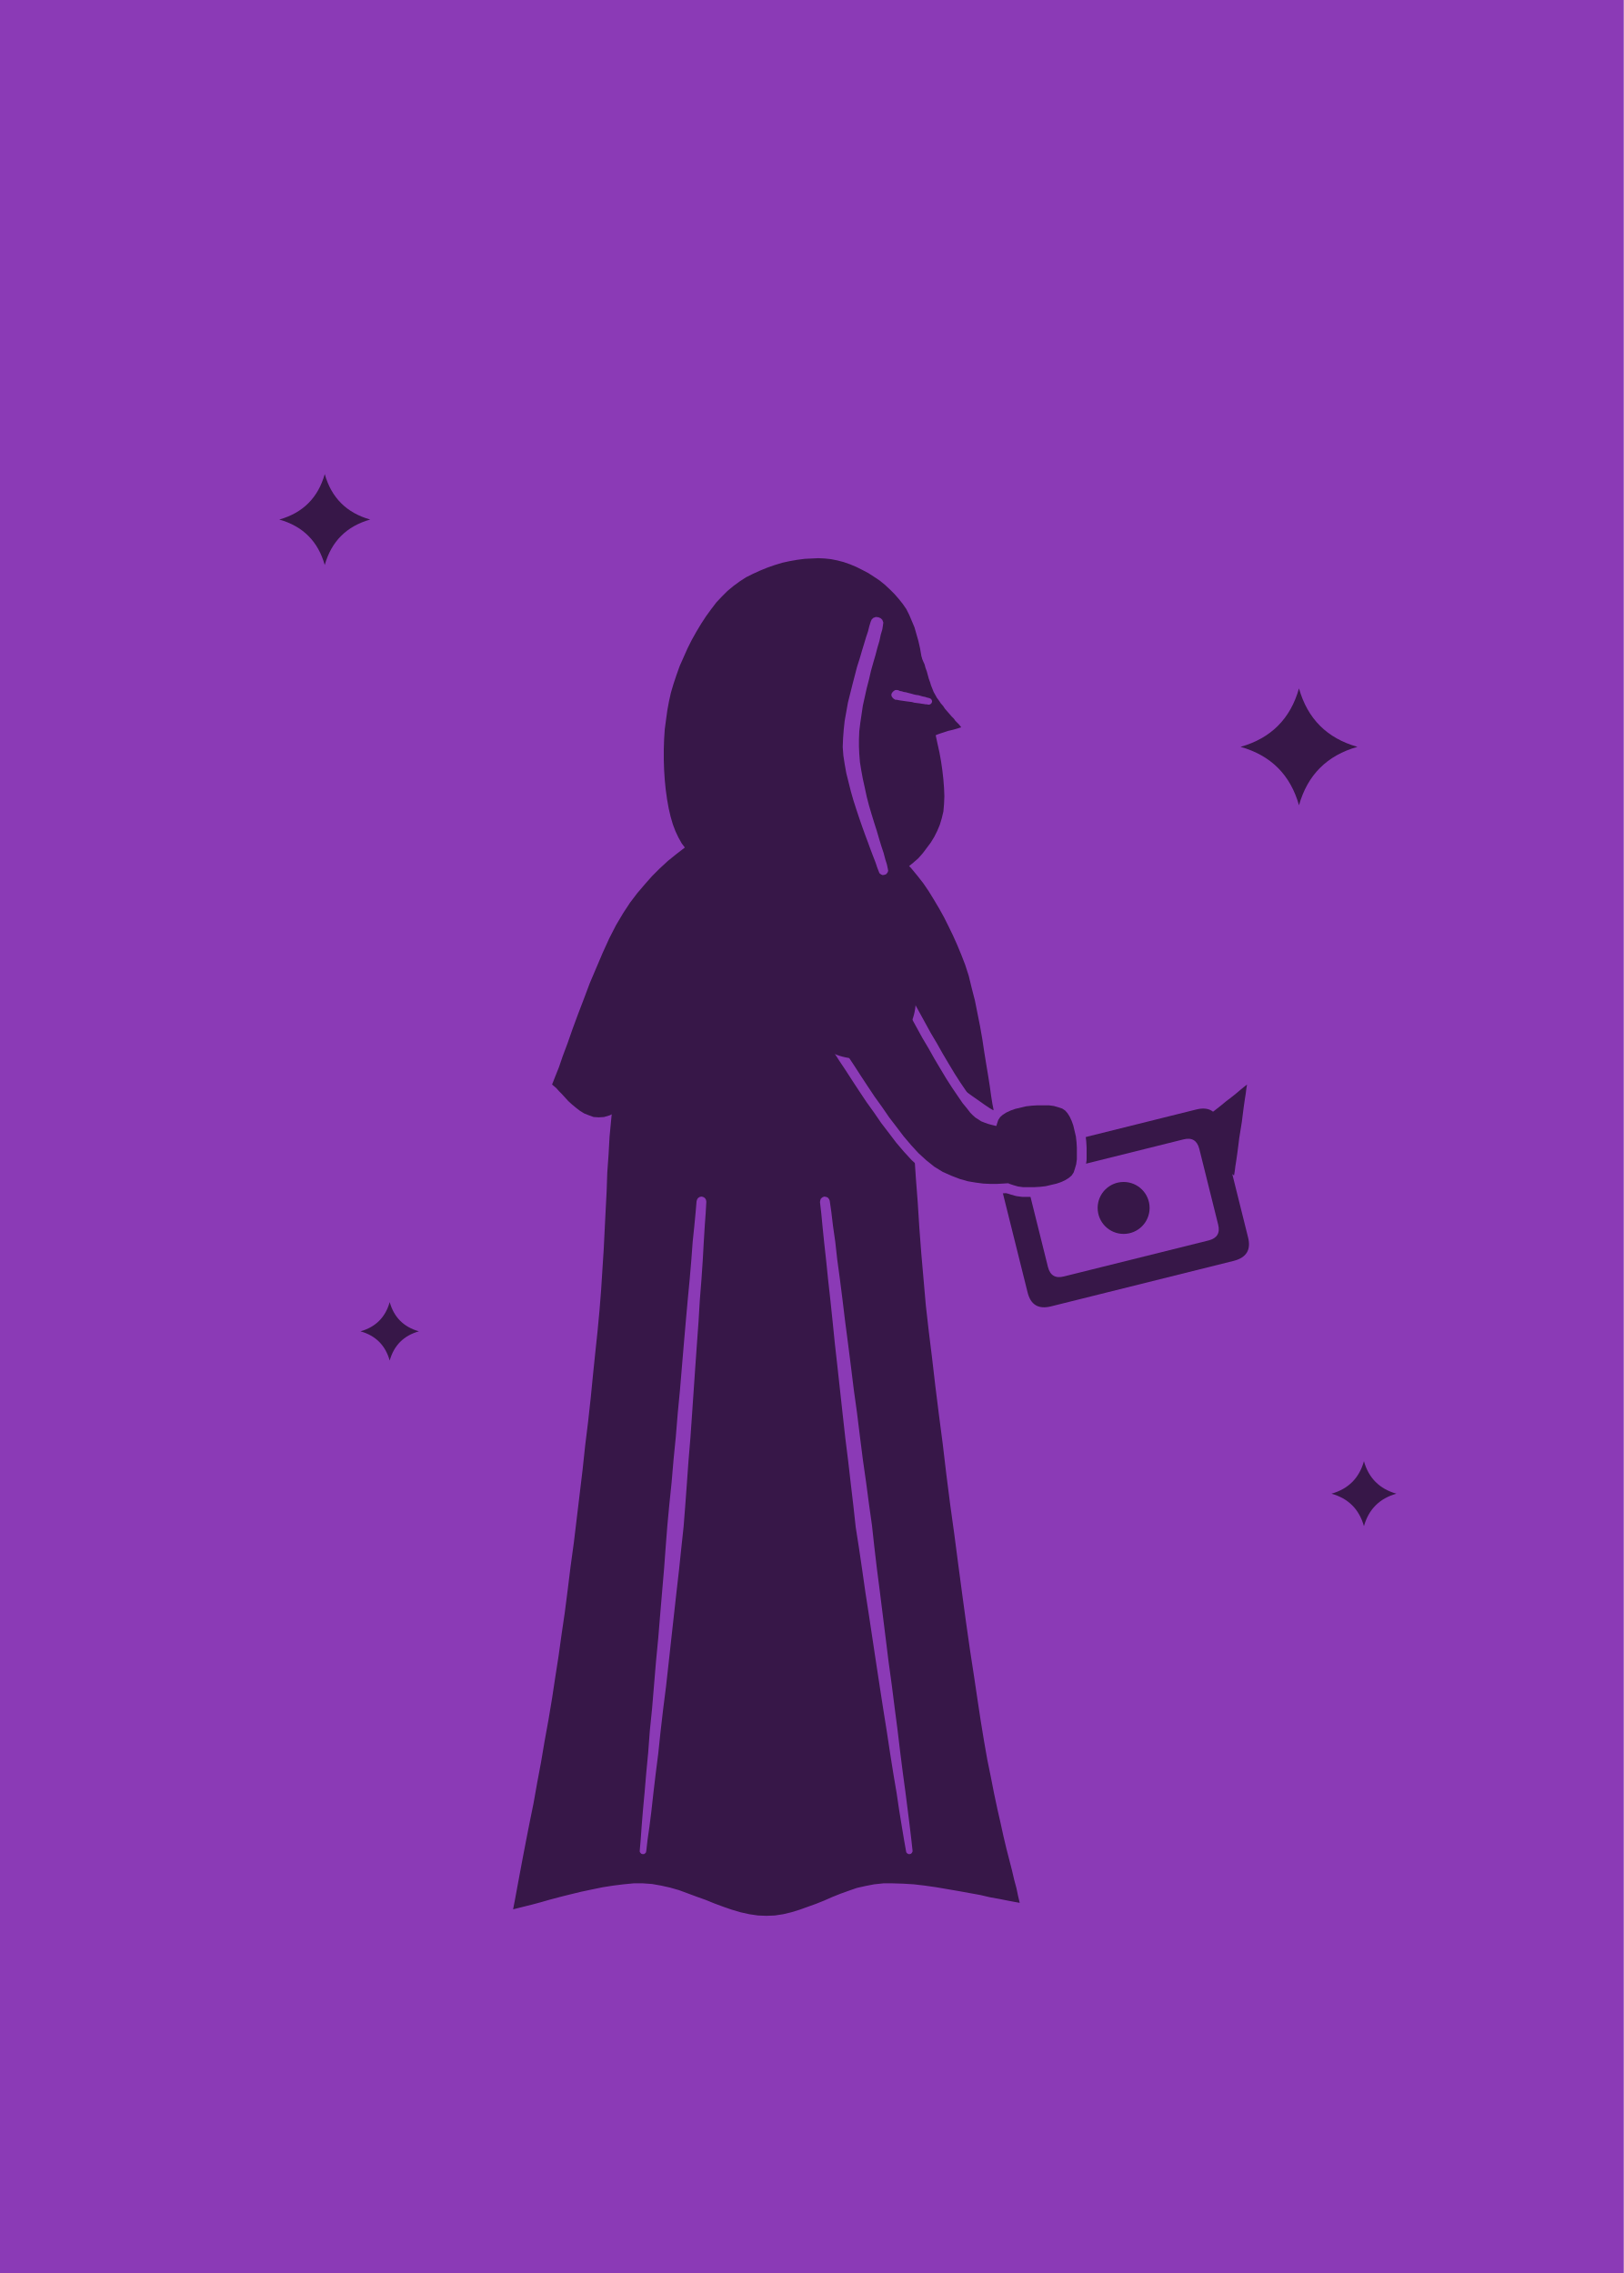
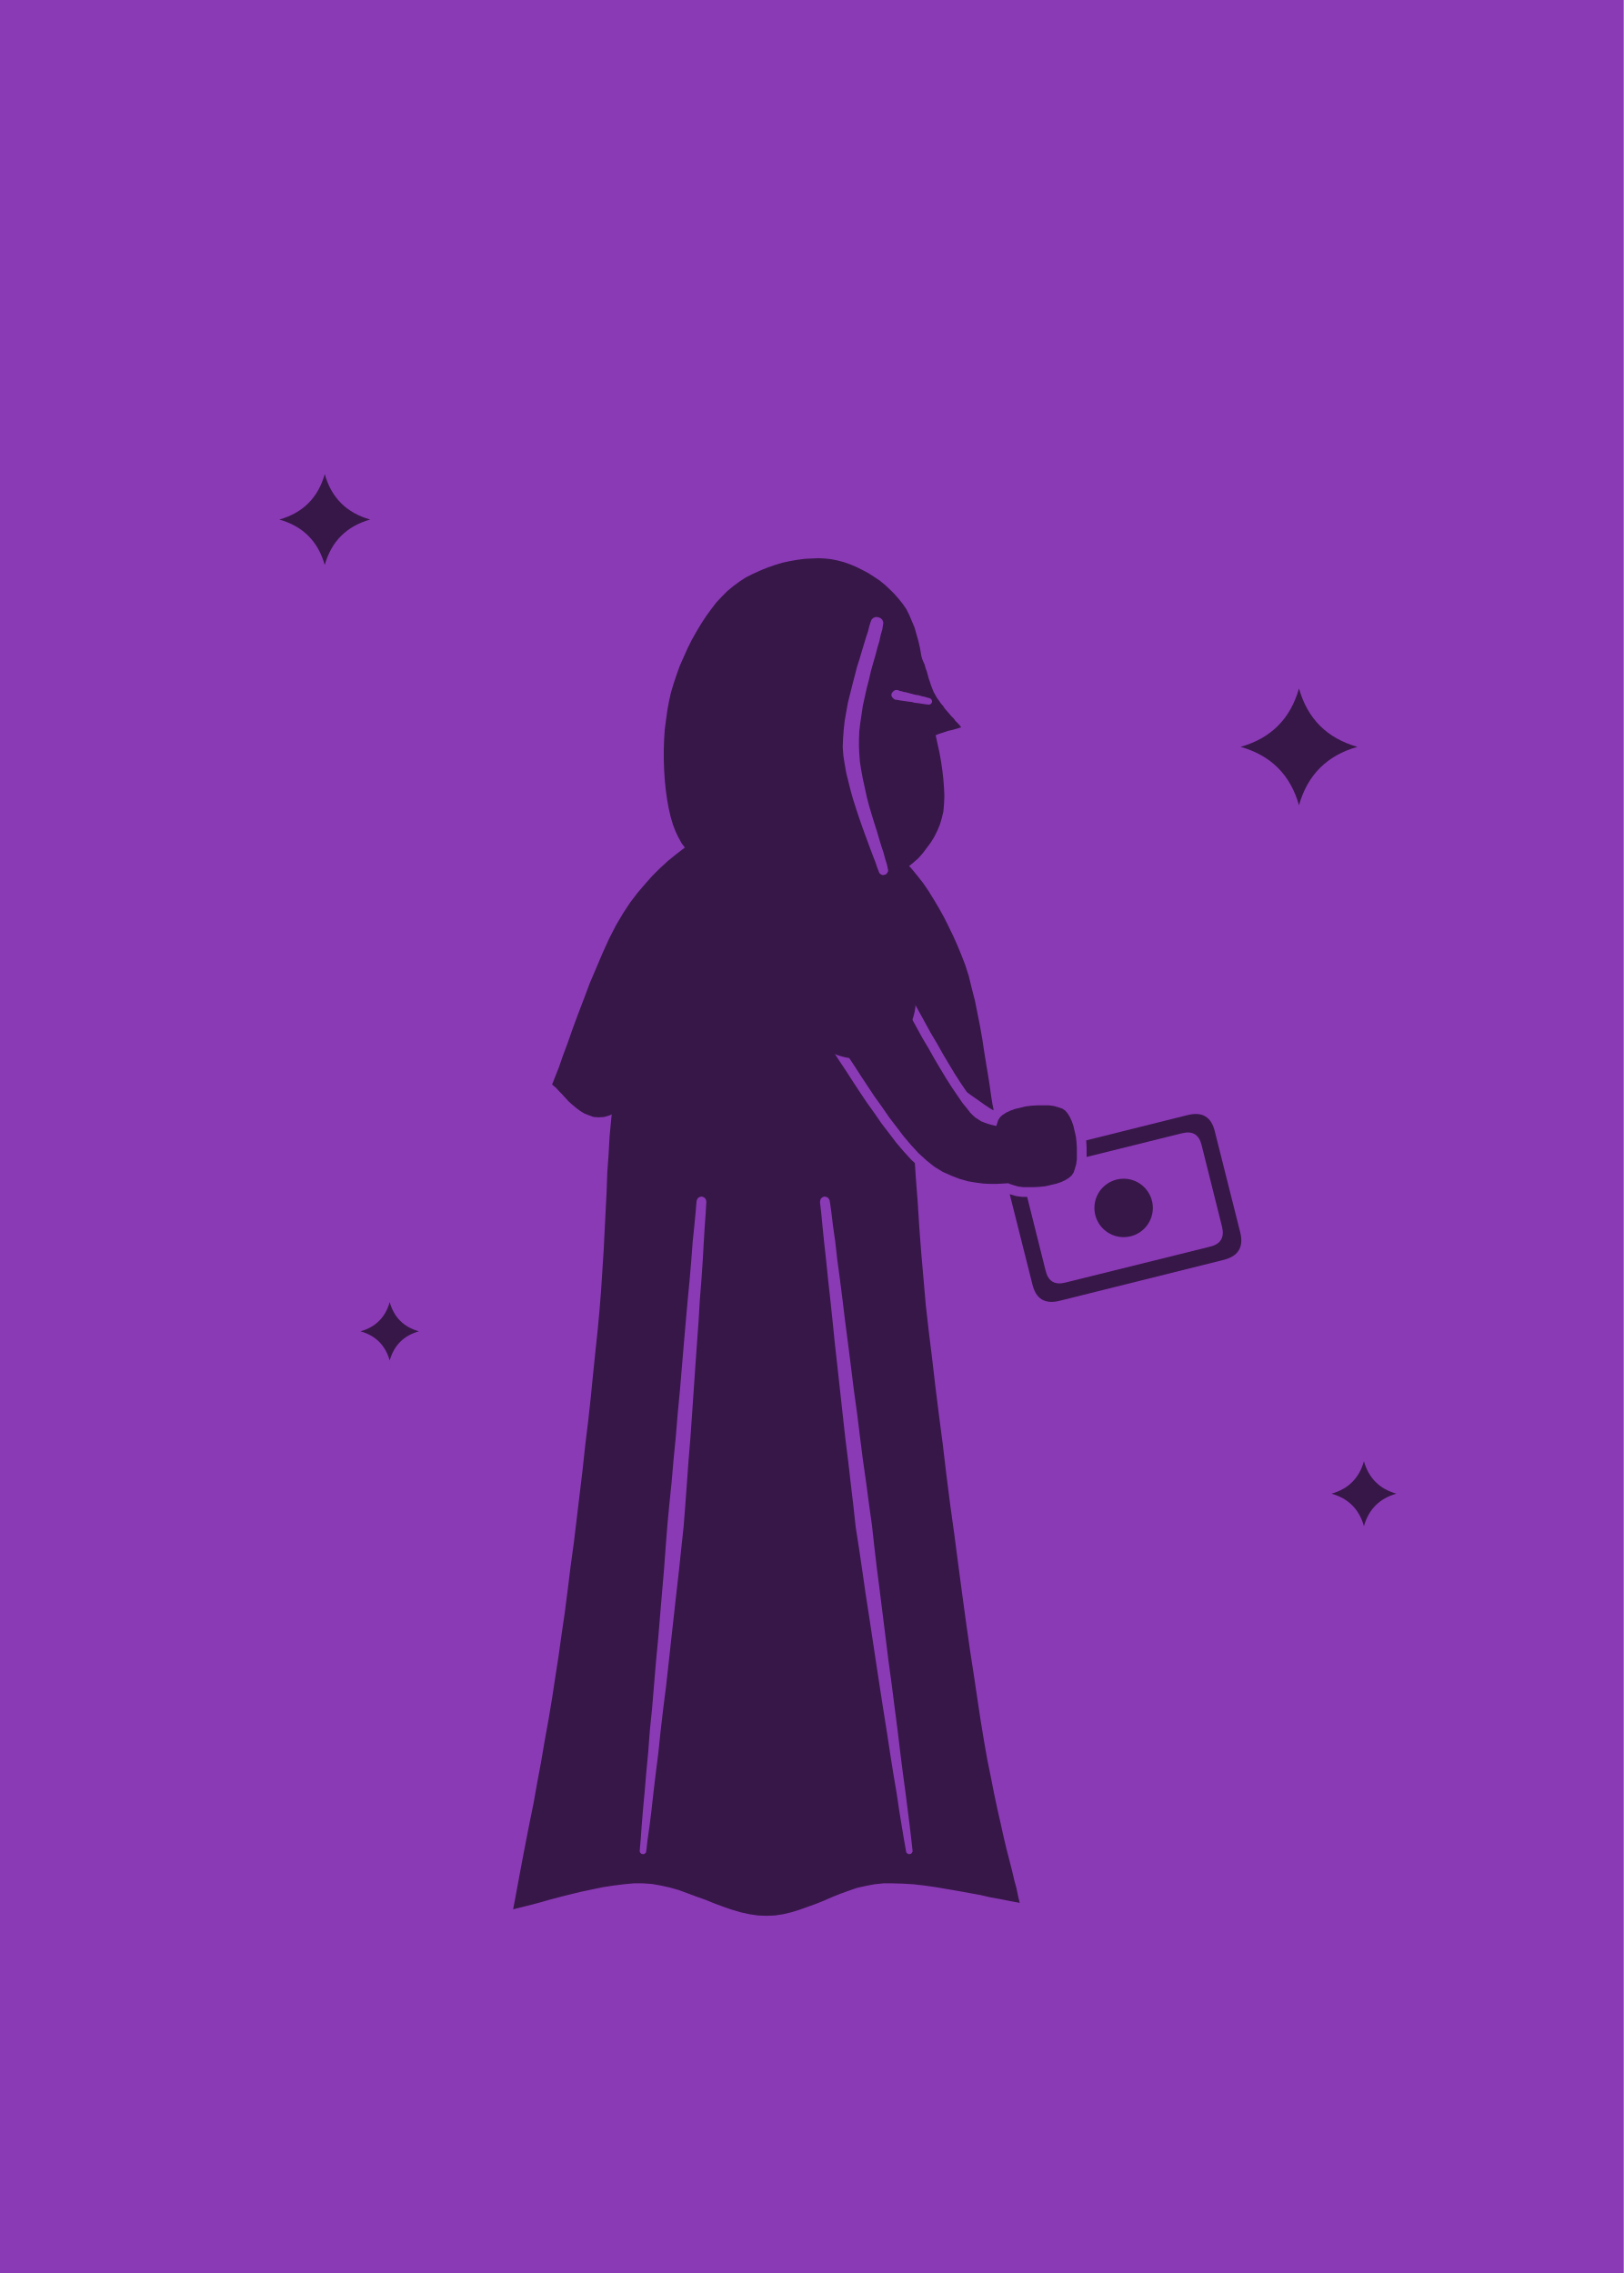
<svg xmlns="http://www.w3.org/2000/svg" viewBox="0 0 500 700">
  <rect width="500" height="700" fill="#8b3ab6" />
  <g transform="translate(-20 -10)">
    <path d="M120 156Q123.08 166.92 134 170Q123.08 173.08 120 184Q116.92 173.08 106 170Q116.92 166.92 120 156Z" fill="#371748" />
    <path d="M420 222Q423.96 236.04 438 240Q423.96 243.96 420 258Q416.04 243.96 402 240Q416.04 236.04 420 222Z" fill="#371748" />
    <path d="M140 411Q141.98 418.02 149 420Q141.98 421.98 140 429Q138.02 421.98 131 420Q138.02 418.02 140 411Z" fill="#371748" />
    <path d="M440 460Q442.2 467.8 450 470Q442.2 472.2 440 480Q437.8 472.2 430 470Q437.8 467.8 440 460Z" fill="#371748" />
    <path d="M334 596L332.3 595.7L330.2 595.3L327.7 594.8L324.9 594.3L321.9 593.6L318.6 593L315.3 592.4L311.8 591.8L308.3 591.2L304.8 590.7L301.4 590.3L298.1 590.1L294.9 590L292 590L289.2 590.3L286.6 590.8L283.9 591.4L281.3 592.3L278.8 593.2L276.3 594.2L273.8 595.3L271.3 596.3L268.8 597.2L266.3 598.1L263.7 598.9L261.2 599.5L258.6 599.9L256 600L253.4 599.9L250.7 599.5L248 598.9L245.3 598.1L242.7 597.2L240 596.2L237.3 595.1L234.5 594.1L231.8 593.1L229.1 592.1L226.3 591.3L223.6 590.7L220.8 590.2L218 590L215.1 590L212 590.3L208.8 590.7L205.6 591.2L202.2 591.9L198.9 592.6L195.6 593.4L192.4 594.2L189.4 595L186.6 595.8L184 596.5L181.6 597.1L179.6 597.6L178 598L178.6 594.9L179.3 591.1L180.1 586.8L181 582L182 576.8L183.1 571.2L184.3 565.3L185.4 559.1L186.6 552.7L187.7 546.2L188.9 539.6L190 533L191 526.4L192 520L192.9 513.5L193.9 506.7L194.8 499.7L195.7 492.4L196.7 485.1L197.6 477.6L198.5 470.1L199.4 462.6L200.2 455.1L201.1 447.8L201.9 440.5L202.6 433.4L203.3 426.6L204 420L204.6 413.6L205.1 407.3L205.5 401L205.9 394.8L206.2 388.7L206.5 382.7L206.8 376.9L207 371.1L207.4 365.5L207.7 360.1L208.2 354.8L208.7 349.7L209.3 344.7L210 340L210.8 335.4L211.5 330.9L212.2 326.5L213 322.3L213.7 318.2L214.6 314.3L215.5 310.5L216.5 306.9L217.7 303.5L219 300.3L220.4 297.4L222.1 294.7L223.9 292.2L226 290L228.4 288L231.2 286.3L234.3 284.7L237.6 283.3L241.1 282.2L244.8 281.2L248.5 280.5L252.3 280L256 279.7L259.6 279.7L263.1 279.9L266.3 280.4L269.3 281.1L272 282L274.4 283.2L276.7 284.5L278.9 286L280.9 287.7L282.8 289.6L284.6 291.8L286.3 294.3L287.8 297L289.4 300L290.8 303.3L292.2 306.9L293.5 310.9L294.8 315.3L296 320L297.1 325.2L298.1 330.9L299 337L299.7 343.5L300.4 350.3L301 357.5L301.5 364.9L302 372.5L302.6 380.3L303.1 388.2L303.7 396.1L304.4 404.1L305.1 412.1L306 420L307 428.1L308 436.7L309.1 445.5L310.3 454.7L311.4 464L312.6 473.4L313.9 482.8L315.1 492L316.3 501L317.5 509.8L318.7 518.2L319.9 526L321 533.4L322 540L323 546.1L324 551.8L325.1 557.2L326.1 562.3L327.1 567L328.1 571.4L329 575.5L329.9 579.3L330.8 582.8L331.6 585.9L332.3 588.9L333 591.5L333.5 593.9L334 596Z" fill="#371748" />
    <path d="M226 226L226.6 223.3L227.4 220.6L228.3 217.9L229.3 215.1L230.5 212.4L231.7 209.7L233 207.1L234.4 204.6L235.9 202.1L237.4 199.8L239 197.6L240.6 195.5L242.3 193.7L244 192L245.8 190.5L247.7 189.1L249.7 187.8L251.9 186.7L254.1 185.7L256.3 184.8L258.6 184L260.9 183.3L263.2 182.8L265.5 182.4L267.8 182.1L269.9 182L272 181.9L274 182L275.9 182.2L277.9 182.6L279.8 183.1L281.8 183.8L283.7 184.6L285.5 185.5L287.4 186.5L289.1 187.6L290.9 188.8L292.5 190.1L294 191.5L295.5 193L296.8 194.5L298 196L299.1 197.6L300 199.4L300.8 201.3L301.6 203.2L302.2 205.3L302.8 207.4L303.3 209.6L303.7 211.9L304.1 214.2L304.5 216.5L304.8 218.9L305.2 221.3L305.6 223.6L306 226L306.5 228.4L307 231L307.6 233.6L308.1 236.3L308.7 239.1L309.3 241.8L309.8 244.6L310.2 247.4L310.5 250.1L310.7 252.7L310.8 255.2L310.7 257.6L310.5 259.9L310 262L309.4 264L308.6 265.9L307.7 267.7L306.6 269.5L305.4 271.1L304.2 272.7L302.8 274.3L301.2 275.7L299.6 277L297.9 278.2L296 279.3L294.1 280.3L292.1 281.2L290 282L287.7 282.7L285.2 283.2L282.4 283.6L279.5 283.9L276.5 284.1L273.3 284.2L270.1 284.3L266.9 284.2L263.8 284L260.7 283.7L257.7 283.4L254.9 283L252.4 282.5L250 282L247.8 281.4L245.7 280.8L243.7 280.1L241.8 279.3L240 278.5L238.3 277.5L236.6 276.5L235.1 275.4L233.6 274.1L232.3 272.8L231.1 271.3L229.9 269.7L228.9 267.9L228 266L227.2 263.9L226.5 261.5L225.9 258.9L225.4 256.1L225 253.2L224.7 250.2L224.5 247.1L224.4 244L224.4 240.8L224.5 237.7L224.7 234.6L225.1 231.6L225.5 228.7Z" fill="#371748" />
    <path d="M316 234L315.6 234.1L315 234.3L314.3 234.5L313.6 234.7L312.8 234.9L311.9 235.1L311 235.4L310.1 235.7L309.2 236L308.4 236.3L307.7 236.7L307 237.1L306.4 237.5L306 238L305.7 238.5L305.5 239.1L305.4 239.8L305.4 240.5L305.5 241.3L305.6 242.1L305.8 242.9L305.9 243.7L306 244.5L306.1 245.3L306.2 246L306.2 246.7L306.2 247.4L306 248L305.7 248.5L305.4 249L305 249.5L304.5 249.9L304.1 250.4L303.5 250.7L303 251.1L302.5 251.5L301.9 251.9L301.5 252.3L301 252.7L300.6 253.1L300.3 253.5L300 254L299.8 254.5L299.8 255L299.8 255.6L299.9 256.1L300 256.7L300.2 257.3L300.4 257.9L300.5 258.5L300.6 259.1L300.7 259.7L300.7 260.2L300.6 260.8L300.4 261.4L300 262L299.5 262.6L298.9 263.4L298.2 264.2L297.4 265.1L296.5 266L295.6 266.9L294.6 267.8L293.6 268.5L292.6 269.2L291.6 269.8L290.7 270.1L289.7 270.3L288.8 270.3L288 270L287.2 269.5L286.3 268.8L285.4 268L284.4 267.1L283.5 266L282.5 264.8L281.6 263.4L280.8 261.9L280 260.2L279.3 258.4L278.8 256.5L278.4 254.5L278.1 252.3L278 250L278.1 247.4L278.3 244.3L278.7 240.9L279.3 237.2L279.9 233.4L280.7 229.4L281.5 225.4L282.4 221.4L283.3 217.7L284.3 214.1L285.2 210.9L286.2 208.1L287.1 205.7L288 204L288.9 202.8L289.9 202.1L290.9 201.7L291.9 201.7L293 202L294.1 202.5L295.3 203.3L296.3 204.1L297.4 205.1L298.5 206.2L299.5 207.2L300.4 208.3L301.2 209.2L302 210L302.7 210.8L303.3 211.6L303.8 212.5L304.2 213.5L304.7 214.6L305 215.7L305.4 216.8L305.7 217.9L306 219L306.4 220.1L306.7 221.1L307.1 222.1L307.5 223.1L308 224L308.5 224.9L309.1 225.7L309.7 226.6L310.4 227.4L311 228.3L311.7 229.1L312.4 229.9L313 230.6L313.7 231.3L314.2 232L314.8 232.6L315.3 233.1L315.7 233.6L316 234Z" fill="#371748" />
    <path d="M326 352L324.8 351.3L323.3 350.3L321.6 349.1L319.6 347.7L317.5 346.2L315.2 344.6L312.9 343L310.4 341.5L307.9 340L305.4 338.7L303 337.6L300.5 336.7L298.2 336.2L296 336L293.9 336.2L291.7 336.9L289.6 337.9L287.4 339.2L285.3 340.7L283.1 342.3L281 344L278.9 345.7L276.7 347.3L274.6 348.8L272.4 350.1L270.3 351.1L268.1 351.8L266 352L263.9 351.8L261.7 351.1L259.6 350.1L257.4 348.8L255.3 347.3L253.1 345.6L251 343.9L248.9 342.2L246.7 340.5L244.6 339L242.4 337.8L240.3 336.8L238.1 336.2L236 336L233.8 336.3L231.6 337L229.3 338.1L227 339.5L224.7 341.1L222.4 342.8L220.1 344.6L217.9 346.5L215.7 348.2L213.6 349.9L211.5 351.4L209.6 352.6L207.7 353.5L206 354L204.4 354.1L202.8 354L201.4 353.5L199.9 352.9L198.6 352.1L197.3 351.1L196.1 350.1L195 349.1L194 348L193 346.9L192.1 346L191.3 345.1L190.6 344.5L190 344L190.9 341.7L192.1 338.7L193.3 335.2L194.8 331.2L196.3 326.9L198 322.3L199.8 317.6L201.6 312.8L203.6 308.1L205.6 303.4L207.6 299L209.7 294.9L211.9 291.2L214 288L216.2 285.1L218.5 282.4L220.8 279.8L223.2 277.4L225.7 275.1L228.3 273L230.9 271L233.5 269.2L236.2 267.5L238.9 266.1L241.7 264.8L244.4 263.7L247.2 262.7L250 262L252.9 261.5L255.8 261.1L258.9 261L262.1 261L265.3 261.3L268.5 261.7L271.8 262.3L274.9 263L278.1 263.8L281.1 264.8L284.1 266L286.9 267.2L289.5 268.5L292 270L294.3 271.6L296.5 273.4L298.6 275.3L300.6 277.4L302.5 279.7L304.3 282L306 284.5L307.6 287.1L309.2 289.8L310.7 292.5L312.1 295.3L313.5 298.2L314.8 301.1L316 304L317.2 307.1L318.3 310.5L319.2 314.2L320.2 318.1L321 322.1L321.8 326.1L322.5 330.1L323.1 334.1L323.7 337.8L324.3 341.4L324.8 344.6L325.2 347.5L325.6 350L326 352Z" fill="#371748" />
    <path d="M288.1 201.5L287.7 202.8L287.3 204.4L286.7 206.2L286.1 208.2L285.4 210.5L284.7 212.9L283.9 215.4L283.2 218.1L282.5 220.8L281.8 223.6L281.1 226.4L280.6 229.2L280.1 232L279.8 234.8L279.6 237.5L279.5 240.1L279.7 242.7L280.1 245.3L280.6 248.1L281.3 250.9L282 253.7L282.8 256.5L283.7 259.3L284.6 262L285.5 264.6L286.4 267.1L287.3 269.5L288.1 271.7L288.9 273.8L289.6 275.6L290.1 277.1L290.6 278.4L290.8 278.9L291.3 279.3L291.8 279.5L292.4 279.4L292.9 279.2L293.3 278.7L293.5 278.2L293.4 277.6L293.1 276.2L292.6 274.6L292.1 272.7L291.4 270.6L290.7 268.3L290 265.9L289.2 263.4L288.4 260.8L287.6 258.1L286.9 255.4L286.3 252.6L285.7 249.9L285.2 247.2L284.8 244.7L284.6 242.2L284.5 239.9L284.5 237.7L284.6 235.2L284.9 232.7L285.3 230L285.7 227.3L286.3 224.6L286.9 221.9L287.6 219.2L288.2 216.6L288.9 214.1L289.6 211.7L290.2 209.4L290.8 207.4L291.2 205.5L291.7 203.8L291.9 202.5L292 201.7L291.7 200.9L291.2 200.4L290.5 200.1L289.7 200L288.9 200.3L288.4 200.8Z" fill="#8b3ab6" />
    <path d="M295.7 225.5L296.1 225.5L296.6 225.6L297.1 225.7L297.8 225.8L298.5 225.9L299.2 226L300 226.1L300.8 226.2L301.5 226.4L302.3 226.5L303.1 226.6L303.7 226.7L304.4 226.8L305 226.9L305.4 226.9L305.8 227L306.2 227L306.6 226.8L306.8 226.6L307 226.2L307 225.8L306.8 225.4L306.6 225.2L306.2 225L305.8 224.9L305.4 224.8L304.8 224.6L304.2 224.5L303.5 224.3L302.8 224.1L302 224L301.2 223.8L300.5 223.6L299.7 223.4L299 223.2L298.3 223.1L297.7 222.9L297.1 222.8L296.7 222.6L296.3 222.5L295.7 222.5L295.2 222.8L294.8 223.2L294.5 223.7L294.5 224.3L294.8 224.8L295.2 225.2Z" fill="#8b3ab6" />
    <path d="M234.5 379.9L234.2 383.4L233.8 387.6L233.3 392.4L232.9 397.8L232.4 403.7L231.8 410L231.2 416.7L230.6 423.6L230 430.7L229.4 437.9L228.7 445.2L228.1 452.5L227.4 459.6L226.8 466.6L226.1 473.4L225.5 479.8L225 486.2L224.5 493L223.9 500L223.3 507.1L222.7 514.4L222 521.7L221.4 528.9L220.8 536.1L220.1 543L219.6 549.7L219 556L218.5 561.9L218 567.3L217.6 572.2L217.3 576.4L217 579.9L217 580.3L217.2 580.6L217.5 580.9L217.9 581L218.3 581L218.6 580.8L218.9 580.5L219 580.1L219.4 576.6L220 572.4L220.6 567.6L221.2 562.2L221.9 556.3L222.7 550L223.4 543.3L224.2 536.4L225.1 529.3L225.9 522.1L226.7 514.8L227.5 507.6L228.3 500.4L229.1 493.4L229.8 486.7L230.5 480.2L231 473.8L231.5 467L232 460L232.6 452.8L233.1 445.6L233.6 438.3L234.1 431L234.6 423.9L235.1 417L235.5 410.3L236 404L236.4 398.1L236.7 392.7L237 387.8L237.3 383.6L237.5 380.1L237.4 379.5L237.1 379L236.7 378.7L236.1 378.5L235.5 378.6L235 378.9L234.7 379.3Z" fill="#8b3ab6" />
    <path d="M272.5 380.2L272.9 383.7L273.3 387.9L273.8 392.8L274.4 398.2L275 404.1L275.7 410.4L276.4 417.1L277.1 424L277.9 431.1L278.7 438.4L279.5 445.7L280.3 452.9L281.2 460.1L282 467.1L282.8 473.9L283.5 480.3L284.5 486.7L285.5 493.5L286.5 500.5L287.6 507.6L288.7 514.9L289.8 522.2L290.9 529.4L292 536.5L293.1 543.4L294.1 550L295.1 556.3L296.1 562.2L296.9 567.6L297.7 572.5L298.4 576.7L299 580.1L299.1 580.5L299.4 580.8L299.8 581L300.1 581L300.5 580.9L300.8 580.6L301 580.2L301 579.9L300.6 576.3L300.1 572.1L299.5 567.3L298.8 561.8L298 555.9L297.2 549.6L296.4 542.9L295.5 536L294.6 528.9L293.6 521.6L292.7 514.3L291.8 507.1L290.9 499.9L290 492.9L289.2 486.1L288.5 479.7L287.6 473.3L286.7 466.5L285.7 459.5L284.8 452.4L283.9 445.1L282.9 437.9L282 430.6L281.1 423.5L280.2 416.6L279.4 410L278.6 403.7L277.8 397.8L277.2 392.4L276.5 387.5L276 383.3L275.5 379.8L275.3 379.3L274.9 378.8L274.4 378.6L273.8 378.5L273.3 378.7L272.8 379.1L272.6 379.6Z" fill="#8b3ab6" />
-     <path d="M332.1 365.7L388.3 351.7Q394.2 350.2 395.6 356.1L404.3 391.0Q405.8 396.8 399.9 398.3L343.7 412.3Q337.8 413.8 336.4 407.9L327.7 373.0Q326.2 367.2 332.1 365.7Z" fill="#8b3ab6" stroke="#8b3ab6" stroke-width="8" stroke-linejoin="round" />
-     <path d="M384 360L384.9 359.3L386 358.4L387.3 357.3L388.8 356.1L390.5 354.8L392.2 353.4L394 352L395.8 350.6L397.5 349.2L399.2 347.9L400.7 346.7L402 345.6L403.1 344.7L404 344L403.8 345.2L403.6 346.8L403.3 348.7L403 350.8L402.7 353.1L402.4 355.5L402 358L401.6 360.5L401.3 362.9L401 365.2L400.7 367.3L400.4 369.2L400.2 370.8L400 372L399.3 371.5L398.4 370.8L397.3 370L396.1 369.1L394.8 368.1L393.4 367.1L392 366L390.6 364.9L389.2 363.9L387.9 362.9L386.7 362L385.6 361.2L384.7 360.5L384 360Z" fill="#8b3ab6" stroke="#8b3ab6" stroke-width="8" stroke-linejoin="round" />
-     <path d="M332.1 365.7L388.3 351.7Q394.2 350.2 395.6 356.1L404.3 391.0Q405.8 396.8 399.9 398.3L343.7 412.3Q337.8 413.8 336.4 407.9L327.7 373.0Q326.2 367.2 332.1 365.7Z" fill="#371748" />
-     <path d="M384 360L384.9 359.3L386 358.4L387.3 357.3L388.8 356.1L390.5 354.8L392.2 353.4L394 352L395.8 350.6L397.5 349.2L399.2 347.9L400.7 346.7L402 345.6L403.1 344.7L404 344L403.8 345.2L403.6 346.8L403.3 348.7L403 350.8L402.7 353.1L402.4 355.5L402 358L401.6 360.5L401.3 362.9L401 365.2L400.7 367.3L400.4 369.2L400.2 370.8L400 372L399.3 371.5L398.4 370.8L397.3 370L396.1 369.1L394.8 368.1L393.4 367.1L392 366L390.6 364.9L389.2 363.9L387.9 362.9L386.7 362L385.6 361.2L384.7 360.5L384 360Z" fill="#371748" />
-     <path d="M339.8 372.0L384.4 360.9Q388.3 359.9 389.3 363.8L395.1 387.1Q396.1 391.0 392.2 392.0L347.6 403.1Q343.7 404.1 342.7 400.2L336.9 376.9Q335.9 373.0 339.8 372.0Z" fill="#8b3ab6" />
-     <path d="M366 382m-8 0a8 8 0 1 0 16 0a8 8 0 1 0 -16 0z" fill="#371748" />
-     <mask id="root2" maskUnits="userSpaceOnUse" x="-100" y="-100" width="700" height="900">
+     <path d="M394.1 358.5L401.9 389.5Q403.6 396.3 396.8 398.0L346.3 410.6Q339.5 412.3 337.9 405.5L330.1 374.5Q328.4 367.7 335.2 366.0L385.7 353.4Q392.5 351.7 394.1 358.5Z" fill="#8b3ab6" stroke="#8b3ab6" stroke-width="8" stroke-linejoin="round" />
+     <path d="M394.1 358.5L401.9 389.5Q403.6 396.3 396.8 398.0L346.3 410.6Q339.5 412.3 337.9 405.5L330.1 374.5Q328.4 367.7 335.2 366.0L385.7 353.4Q392.5 351.7 394.1 358.5Z" fill="#371748" />
+     <path d="M390.0 362.6L396.3 387.8Q397.5 392.7 392.7 393.9L348.0 405.0Q343.2 406.2 342.0 401.4L335.7 376.2Q334.5 371.3 339.3 370.1L384.0 359.0Q388.8 357.8 390.0 362.6Z" fill="#8b3ab6" />
+     <path d="M357 382a9 9 0 1 0 18 0a9 9 0 1 0 -18 0z" fill="#371748" />
+     <mask id="root5" maskUnits="userSpaceOnUse" x="-100" y="-100" width="700" height="900">
      <rect x="-100" y="-100" width="700" height="900" fill="#fff" />
      <circle cx="284" cy="318" r="18" fill="#000" />
    </mask>
-     <g mask="url(#root2)">
+     <g mask="url(#root5)">
      <path d="M273.9 324.5L274.9 325.8L276.1 327.6L277.6 329.8L279.2 332.3L281 335.1L283 338.1L285 341.2L287.1 344.4L289.3 347.7L291.6 350.9L293.8 354.1L296.1 357.1L298.3 360L300.6 362.7L302.8 365.1L305.2 367.3L307.7 369.3L310.3 370.9L313 372.1L315.6 373.1L318.1 373.8L320.5 374.2L322.8 374.5L325 374.6L327 374.6L328.8 374.5L330.4 374.4L331.8 374.3L333 374.1L333.8 374L334.2 373.9L334.6 373.9L337.8 373.8L340.6 372.5L342.8 370.3L343.9 367.4L343.8 364.2L342.5 361.4L340.3 359.2L337.4 358.1L336.1 357.8L334.5 357.5L333.1 357.4L331.7 357.3L330.4 357.2L329.1 357L327.8 356.9L326.5 356.7L325.3 356.4L324.2 356.1L323.1 355.7L322.1 355.3L321.2 354.7L320.4 354.2L319.6 353.5L318.8 352.7L317.8 351.4L316.4 349.7L314.9 347.5L313.2 345L311.4 342.2L309.6 339.2L307.7 336L305.9 332.8L304 329.6L302.3 326.5L300.6 323.4L299 320.5L297.5 317.8L296.2 315.4L295 313.2L294.1 311.5L290.8 308.1L286.5 306.3L281.9 306.2L277.5 307.9L274.1 311.2L272.3 315.5L272.2 320.1Z" fill="#8b3ab6" stroke="#8b3ab6" stroke-width="6" stroke-linejoin="round" />
      <path d="M328 354L328.8 353.3L329.9 352.6L331.2 352L332.6 351.5L334.3 351.1L336 350.7L337.8 350.5L339.5 350.4L341.3 350.4L343 350.4L344.5 350.6L345.9 351L347.1 351.4L348 352L348.7 352.8L349.4 353.9L350 355.2L350.5 356.6L350.9 358.3L351.3 360L351.5 361.8L351.6 363.5L351.6 365.3L351.6 367L351.4 368.5L351 369.9L350.6 371.1L350 372L349.2 372.7L348.1 373.4L346.8 374L345.4 374.5L343.7 374.9L342 375.3L340.3 375.5L338.5 375.6L336.7 375.6L335 375.6L333.5 375.4L332.1 375L330.9 374.6L330 374L329.3 373.2L328.6 372.1L328 370.8L327.5 369.4L327.1 367.7L326.7 366L326.5 364.3L326.4 362.5L326.4 360.7L326.4 359L326.6 357.5L327 356.1L327.4 354.9Z" fill="#8b3ab6" stroke="#8b3ab6" stroke-width="6" stroke-linejoin="round" />
    </g>
    <path d="M273.9 324.5L274.9 325.8L276.1 327.6L277.6 329.8L279.2 332.3L281 335.1L283 338.1L285 341.2L287.1 344.4L289.3 347.7L291.6 350.9L293.8 354.1L296.1 357.1L298.3 360L300.6 362.7L302.8 365.1L305.2 367.3L307.7 369.3L310.3 370.9L313 372.1L315.6 373.1L318.1 373.8L320.5 374.2L322.8 374.5L325 374.6L327 374.6L328.8 374.5L330.4 374.4L331.8 374.3L333 374.1L333.8 374L334.2 373.9L334.6 373.9L337.8 373.8L340.6 372.5L342.8 370.3L343.9 367.4L343.8 364.2L342.5 361.4L340.3 359.2L337.4 358.1L336.1 357.8L334.5 357.5L333.1 357.4L331.7 357.3L330.4 357.2L329.1 357L327.8 356.9L326.5 356.7L325.3 356.4L324.2 356.1L323.1 355.7L322.1 355.3L321.2 354.7L320.4 354.2L319.6 353.5L318.8 352.7L317.8 351.4L316.4 349.7L314.9 347.5L313.2 345L311.4 342.2L309.6 339.2L307.7 336L305.9 332.8L304 329.6L302.3 326.5L300.6 323.4L299 320.5L297.5 317.8L296.2 315.4L295 313.2L294.1 311.5L290.8 308.1L286.5 306.3L281.9 306.2L277.5 307.9L274.1 311.2L272.3 315.5L272.2 320.1Z" fill="#371748" />
    <path d="M328 354L328.8 353.3L329.9 352.6L331.2 352L332.6 351.5L334.3 351.1L336 350.7L337.8 350.5L339.5 350.4L341.3 350.4L343 350.4L344.5 350.6L345.9 351L347.1 351.4L348 352L348.7 352.8L349.4 353.9L350 355.2L350.5 356.6L350.9 358.3L351.3 360L351.5 361.8L351.6 363.5L351.6 365.3L351.6 367L351.4 368.5L351 369.9L350.6 371.1L350 372L349.2 372.7L348.1 373.4L346.8 374L345.4 374.5L343.7 374.9L342 375.3L340.3 375.5L338.5 375.6L336.7 375.6L335 375.6L333.5 375.4L332.1 375L330.9 374.6L330 374L329.3 373.2L328.6 372.1L328 370.8L327.5 369.4L327.1 367.7L326.7 366L326.5 364.3L326.4 362.5L326.4 360.7L326.4 359L326.6 357.5L327 356.1L327.4 354.9Z" fill="#371748" />
  </g>
</svg>
